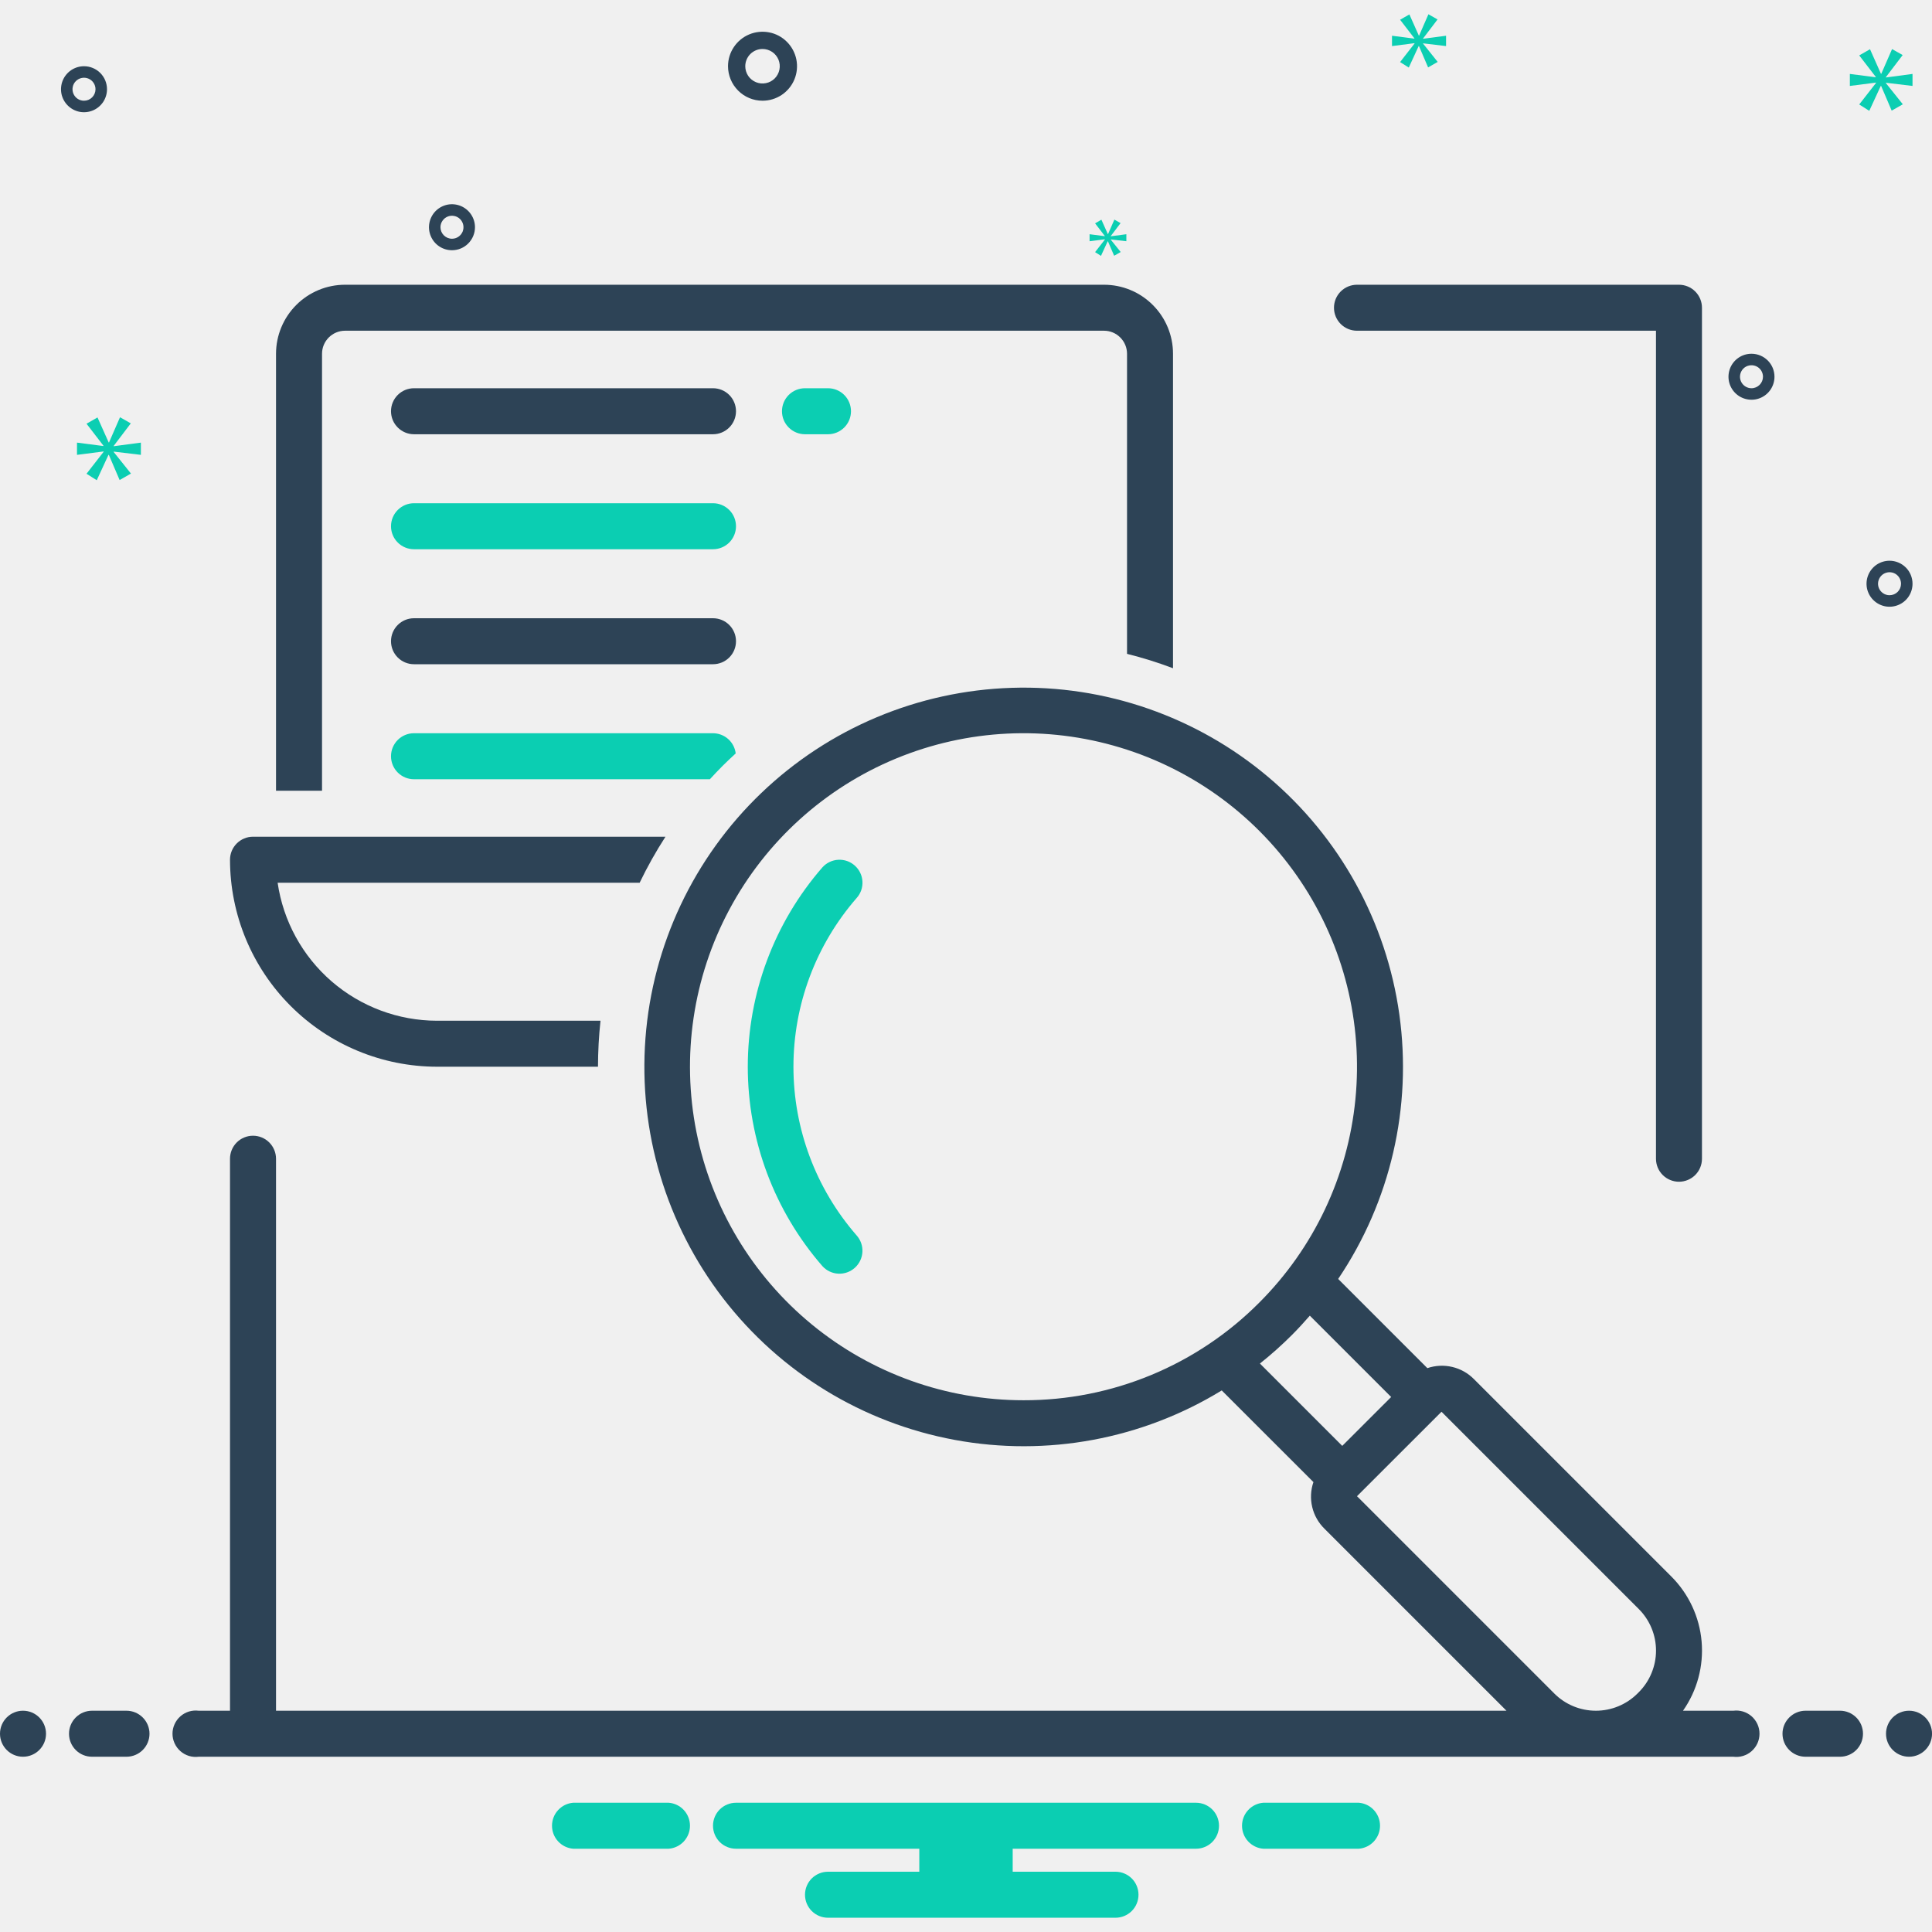
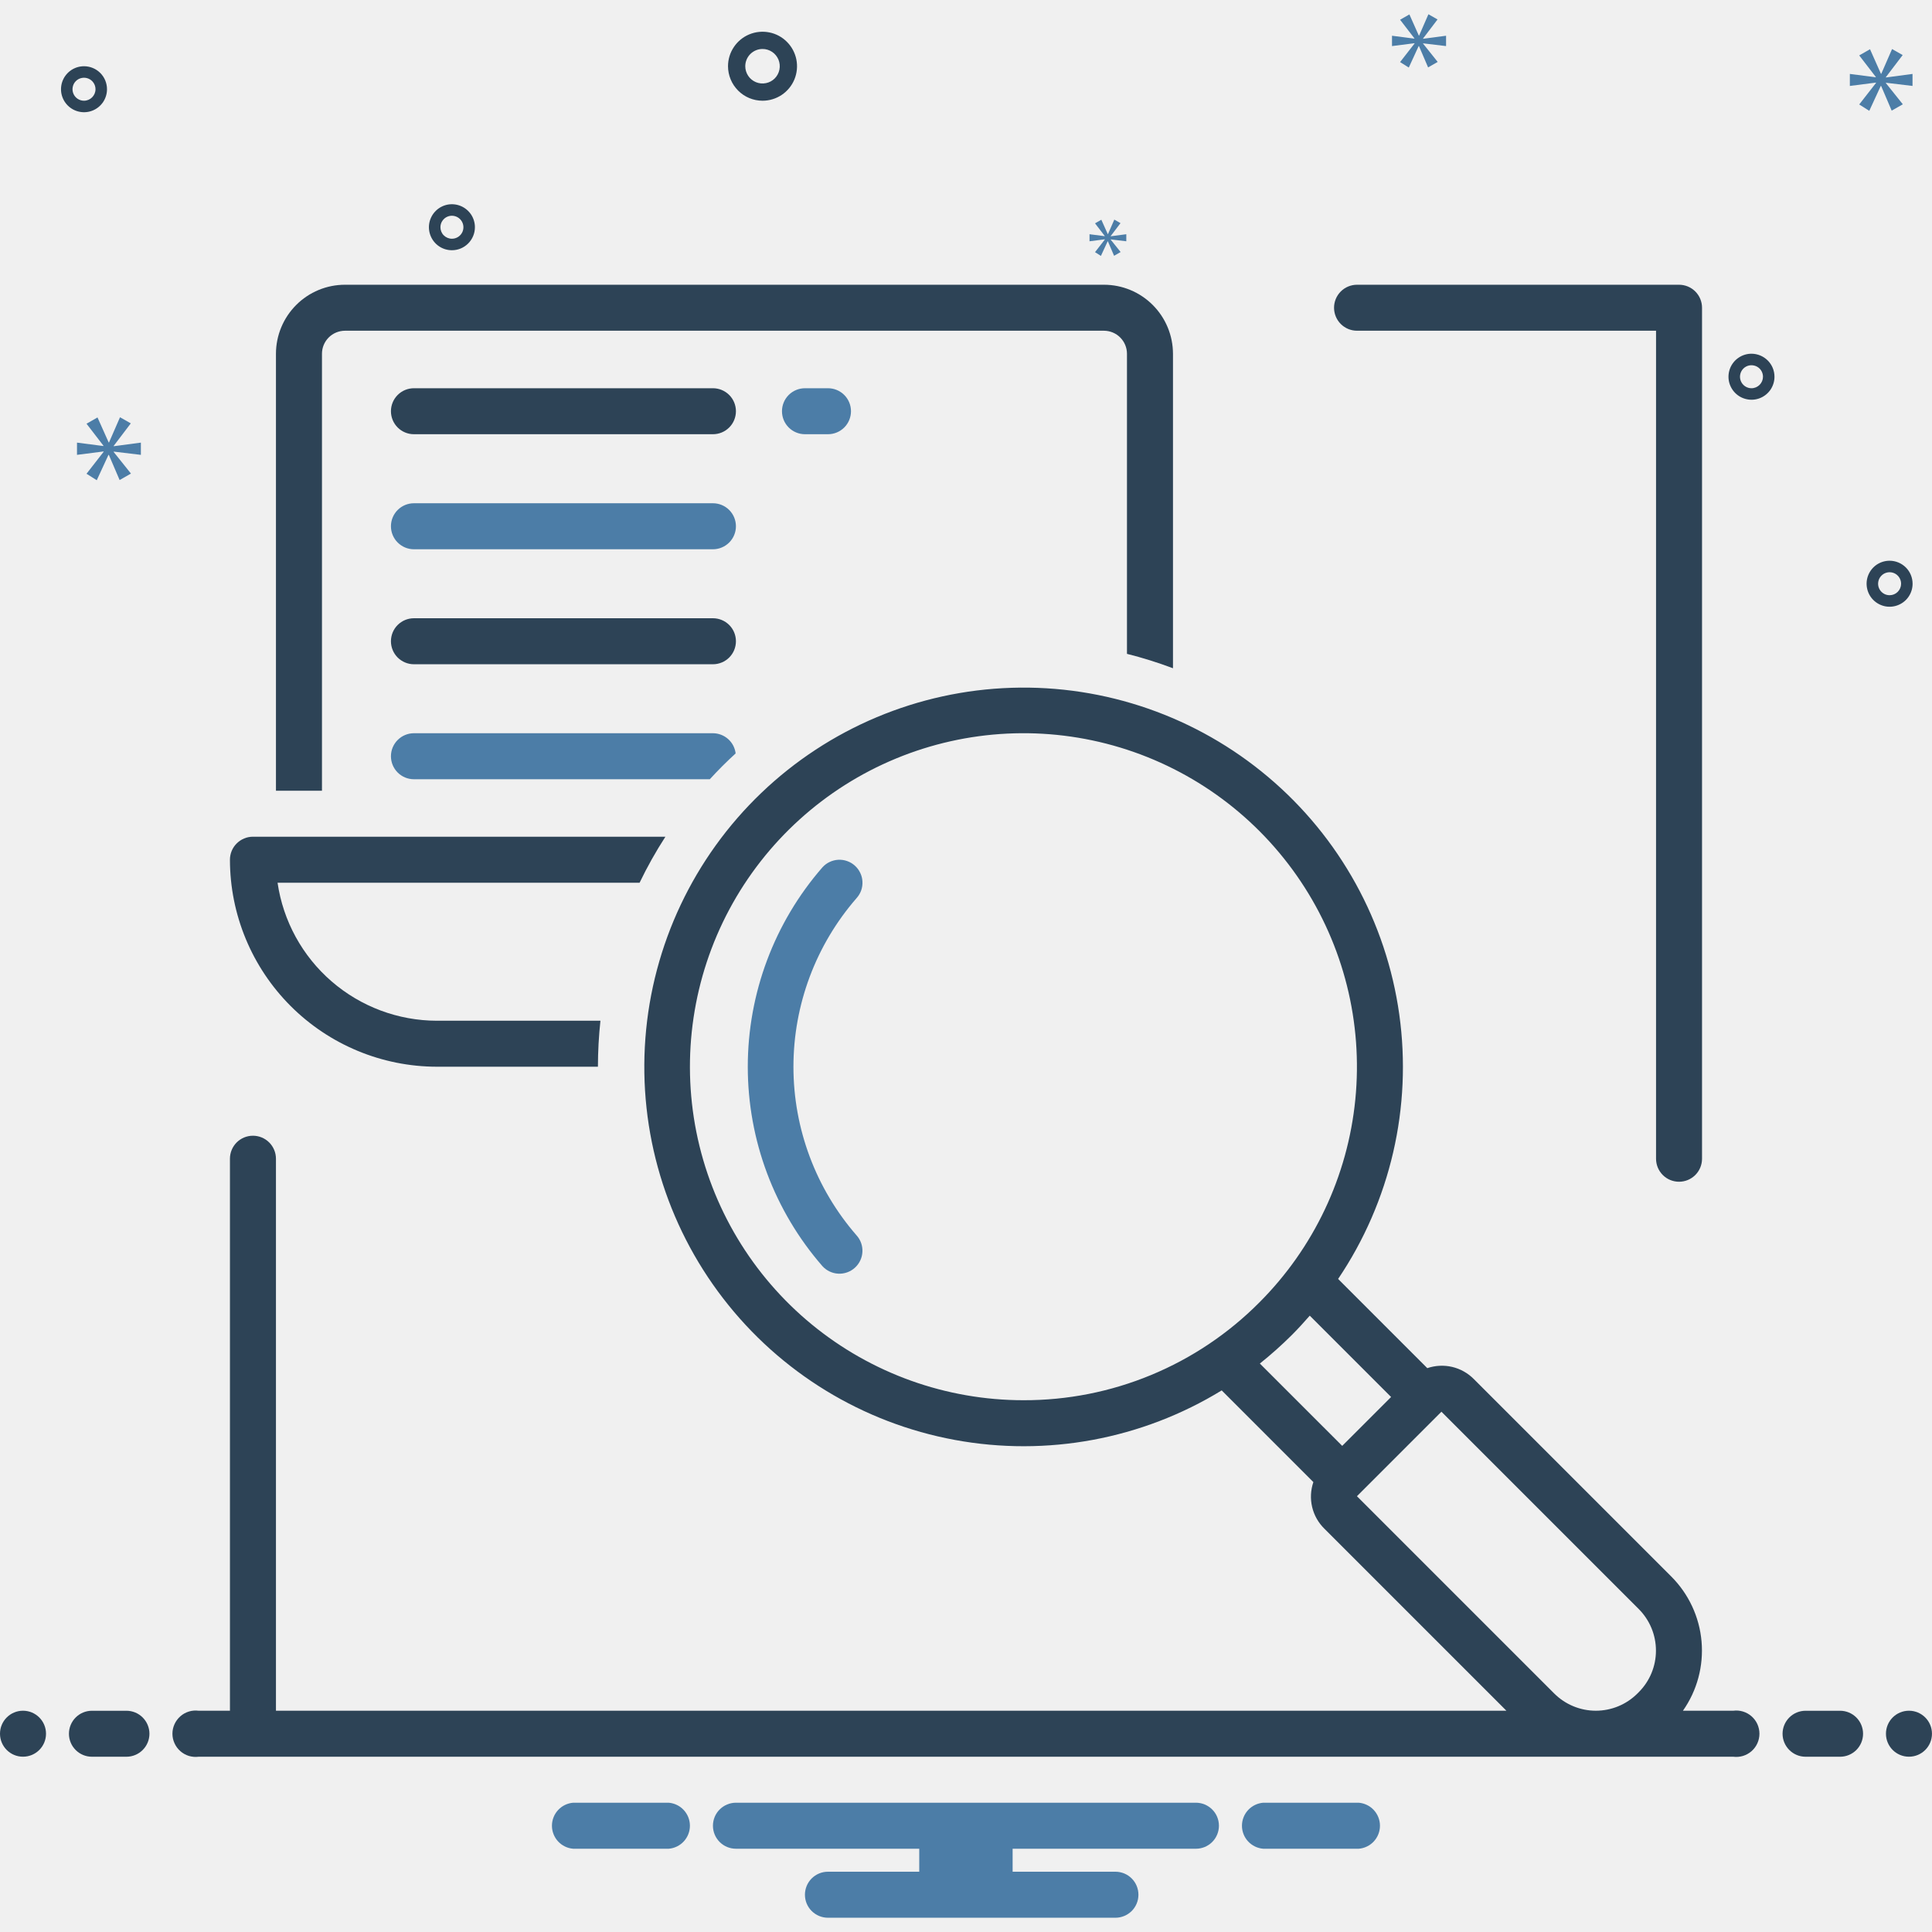
<svg xmlns="http://www.w3.org/2000/svg" width="60" height="60" viewBox="0 0 60 60" fill="none">
-   <g clip-path="url(#clip0_715_32206)">
-     <path d="M22.143 12.057H12.857C12.667 12.057 12.486 12.132 12.352 12.266C12.218 12.4 12.143 12.582 12.143 12.771C12.143 12.961 12.218 13.142 12.352 13.276C12.486 13.41 12.667 13.486 12.857 13.486H22.143C22.332 13.486 22.514 13.41 22.648 13.276C22.782 13.142 22.857 12.961 22.857 12.771C22.857 12.582 22.782 12.4 22.648 12.266C22.514 12.132 22.332 12.057 22.143 12.057Z" fill="#2D4356" />
-     <path d="M24.999 12.057C24.81 12.057 24.628 12.132 24.494 12.266C24.36 12.4 24.285 12.582 24.285 12.771C24.285 12.961 24.36 13.142 24.494 13.276C24.628 13.41 24.81 13.486 24.999 13.486H25.714C25.903 13.486 26.085 13.41 26.219 13.276C26.353 13.142 26.428 12.961 26.428 12.771C26.428 12.582 26.353 12.4 26.219 12.266C26.085 12.132 25.903 12.057 25.714 12.057H24.999Z" fill="#0BCEB2" />
-     <path d="M22.143 15.628H12.857C12.667 15.628 12.486 15.704 12.352 15.838C12.218 15.972 12.143 16.153 12.143 16.343C12.143 16.532 12.218 16.714 12.352 16.848C12.486 16.982 12.667 17.057 12.857 17.057H22.143C22.332 17.057 22.514 16.982 22.648 16.848C22.782 16.714 22.857 16.532 22.857 16.343C22.857 16.153 22.782 15.972 22.648 15.838C22.514 15.704 22.332 15.628 22.143 15.628Z" fill="#0BCEB2" />
-     <path d="M22.143 19.2H12.857C12.667 19.2 12.486 19.275 12.352 19.409C12.218 19.543 12.143 19.725 12.143 19.914C12.143 20.104 12.218 20.285 12.352 20.419C12.486 20.553 12.667 20.628 12.857 20.628H22.143C22.332 20.628 22.514 20.553 22.648 20.419C22.782 20.285 22.857 20.104 22.857 19.914C22.857 19.725 22.782 19.543 22.648 19.409C22.514 19.275 22.332 19.2 22.143 19.2Z" fill="#2D4356" />
-     <path d="M22.143 22.771H12.857C12.667 22.771 12.486 22.846 12.352 22.98C12.218 23.114 12.143 23.296 12.143 23.485C12.143 23.675 12.218 23.857 12.352 23.991C12.486 24.125 12.667 24.2 12.857 24.2H22.046C22.175 24.059 22.306 23.92 22.442 23.784C22.575 23.652 22.711 23.524 22.848 23.398C22.827 23.225 22.744 23.066 22.614 22.951C22.484 22.835 22.316 22.772 22.143 22.771Z" fill="#0BCEB2" />
-     <path d="M10.001 10.986C10.001 10.796 10.076 10.615 10.21 10.481C10.344 10.347 10.526 10.271 10.715 10.271H34.287C34.476 10.271 34.657 10.347 34.791 10.481C34.925 10.615 35.001 10.796 35.001 10.986V20.306C35.485 20.427 35.962 20.576 36.429 20.753V10.986C36.429 10.417 36.203 9.873 35.801 9.471C35.399 9.069 34.855 8.843 34.287 8.843H10.715C10.147 8.843 9.602 9.069 9.201 9.471C8.799 9.873 8.573 10.417 8.572 10.986V24.557H10.001V10.986Z" fill="#2D4356" />
-     <path d="M13.571 33.128H18.571C18.572 32.651 18.598 32.174 18.649 31.7H13.571C12.369 31.698 11.208 31.264 10.299 30.478C9.391 29.691 8.795 28.603 8.622 27.414H19.865C20.102 26.922 20.37 26.444 20.667 25.985H7.857C7.667 25.985 7.486 26.061 7.352 26.195C7.218 26.329 7.143 26.51 7.143 26.7C7.145 28.404 7.822 30.038 9.028 31.243C10.233 32.448 11.867 33.126 13.571 33.128Z" fill="#2D4356" />
-     <path d="M26.55 26.885C26.481 26.822 26.399 26.773 26.311 26.741C26.223 26.71 26.129 26.696 26.035 26.701C25.942 26.705 25.85 26.729 25.765 26.769C25.68 26.809 25.605 26.865 25.542 26.935C24.046 28.652 23.223 30.852 23.223 33.128C23.223 35.405 24.046 37.605 25.542 39.322C25.669 39.462 25.846 39.546 26.035 39.555C26.224 39.564 26.409 39.498 26.549 39.371C26.689 39.244 26.774 39.067 26.783 38.878C26.793 38.689 26.727 38.504 26.6 38.363C25.337 36.912 24.641 35.053 24.641 33.128C24.641 31.204 25.337 29.345 26.6 27.893C26.663 27.824 26.712 27.742 26.744 27.654C26.775 27.566 26.789 27.472 26.784 27.378C26.78 27.285 26.757 27.193 26.716 27.108C26.676 27.023 26.62 26.948 26.55 26.885Z" fill="#0BCEB2" />
-     <path d="M52.142 8.843H42.142C41.953 8.843 41.771 8.918 41.637 9.052C41.503 9.186 41.428 9.367 41.428 9.557C41.428 9.746 41.503 9.928 41.637 10.062C41.771 10.196 41.953 10.271 42.142 10.271H51.428V35.986C51.428 36.175 51.503 36.357 51.637 36.491C51.771 36.624 51.953 36.7 52.142 36.7C52.331 36.7 52.513 36.624 52.647 36.491C52.781 36.357 52.856 36.175 52.856 35.986V9.557C52.856 9.367 52.781 9.186 52.647 9.052C52.513 8.918 52.331 8.843 52.142 8.843Z" fill="#2D4356" />
-     <path d="M0.714 54.557C1.109 54.557 1.429 54.237 1.429 53.843C1.429 53.448 1.109 53.128 0.714 53.128C0.32 53.128 0 53.448 0 53.843C0 54.237 0.32 54.557 0.714 54.557Z" fill="#2D4356" />
-     <path d="M3.928 53.128H2.857C2.667 53.128 2.486 53.204 2.352 53.338C2.218 53.472 2.143 53.653 2.143 53.843C2.143 54.032 2.218 54.214 2.352 54.348C2.486 54.482 2.667 54.557 2.857 54.557H3.928C4.118 54.557 4.299 54.482 4.433 54.348C4.567 54.214 4.643 54.032 4.643 53.843C4.643 53.653 4.567 53.472 4.433 53.338C4.299 53.204 4.118 53.128 3.928 53.128Z" fill="#2D4356" />
-     <path d="M57.143 53.128H56.072C55.882 53.128 55.701 53.204 55.567 53.338C55.433 53.472 55.357 53.653 55.357 53.843C55.357 54.032 55.433 54.214 55.567 54.348C55.701 54.482 55.882 54.557 56.072 54.557H57.143C57.333 54.557 57.514 54.482 57.648 54.348C57.782 54.214 57.857 54.032 57.857 53.843C57.857 53.653 57.782 53.472 57.648 53.338C57.514 53.204 57.333 53.128 57.143 53.128Z" fill="#2D4356" />
-     <path d="M59.287 54.557C59.681 54.557 60.001 54.237 60.001 53.843C60.001 53.448 59.681 53.128 59.287 53.128C58.892 53.128 58.572 53.448 58.572 53.843C58.572 54.237 58.892 54.557 59.287 54.557Z" fill="#2D4356" />
-     <path d="M42.199 55.986H39.232C39.052 56 38.885 56.081 38.762 56.214C38.64 56.346 38.572 56.52 38.572 56.7C38.572 56.88 38.64 57.053 38.762 57.186C38.885 57.318 39.052 57.4 39.232 57.414H42.199C42.378 57.4 42.546 57.318 42.668 57.186C42.79 57.053 42.858 56.88 42.858 56.7C42.858 56.52 42.79 56.346 42.668 56.214C42.546 56.081 42.378 56 42.199 55.986Z" fill="#0BCEB2" />
-     <path d="M20.769 55.986H17.802C17.622 56 17.455 56.081 17.333 56.214C17.21 56.346 17.143 56.52 17.143 56.7C17.143 56.88 17.21 57.053 17.333 57.186C17.455 57.318 17.622 57.4 17.802 57.414H20.769C20.948 57.4 21.116 57.318 21.238 57.186C21.36 57.053 21.428 56.88 21.428 56.7C21.428 56.52 21.36 56.346 21.238 56.214C21.116 56.081 20.948 56 20.769 55.986Z" fill="#0BCEB2" />
-     <path d="M37.143 55.986H22.857C22.667 55.986 22.486 56.061 22.352 56.195C22.218 56.329 22.143 56.51 22.143 56.7C22.143 56.889 22.218 57.071 22.352 57.205C22.486 57.339 22.667 57.414 22.857 57.414H28.55V58.128H25.714C25.525 58.128 25.343 58.204 25.209 58.337C25.075 58.471 25 58.653 25 58.843C25 59.032 25.075 59.214 25.209 59.348C25.343 59.482 25.525 59.557 25.714 59.557H34.643C34.832 59.557 35.014 59.482 35.148 59.348C35.282 59.214 35.357 59.032 35.357 58.843C35.357 58.653 35.282 58.471 35.148 58.337C35.014 58.204 34.832 58.128 34.643 58.128H31.45V57.414H37.143C37.332 57.414 37.514 57.339 37.648 57.205C37.782 57.071 37.857 56.889 37.857 56.7C37.857 56.51 37.782 56.329 37.648 56.195C37.514 56.061 37.332 55.986 37.143 55.986Z" fill="#0BCEB2" />
-     <path d="M53.829 53.128H52.267C52.707 52.502 52.911 51.74 52.845 50.978C52.779 50.215 52.445 49.5 51.904 48.959L45.777 42.832C45.592 42.644 45.358 42.512 45.102 42.452C44.846 42.391 44.577 42.404 44.328 42.489L41.558 39.719C43.183 37.31 43.86 34.385 43.458 31.506C43.056 28.628 41.605 26 39.382 24.127C37.16 22.254 34.324 21.269 31.419 21.361C28.514 21.453 25.746 22.615 23.646 24.625C21.547 26.634 20.264 29.349 20.045 32.247C19.826 35.145 20.686 38.021 22.46 40.324C24.234 42.626 26.796 44.191 29.654 44.718C32.512 45.246 35.464 44.698 37.942 43.181L40.79 46.028C40.704 46.277 40.691 46.545 40.752 46.802C40.812 47.058 40.945 47.292 41.133 47.476L46.785 53.128H8.572V35.986C8.572 35.796 8.496 35.614 8.362 35.48C8.228 35.346 8.047 35.271 7.857 35.271C7.668 35.271 7.486 35.346 7.352 35.48C7.218 35.614 7.143 35.796 7.143 35.986V53.128H6.171C6.069 53.115 5.966 53.124 5.868 53.153C5.77 53.183 5.68 53.234 5.603 53.301C5.526 53.369 5.464 53.452 5.422 53.545C5.379 53.639 5.357 53.74 5.357 53.843C5.357 53.945 5.379 54.046 5.422 54.14C5.464 54.233 5.526 54.316 5.603 54.384C5.68 54.452 5.77 54.502 5.868 54.532C5.966 54.562 6.069 54.57 6.171 54.557H53.829C53.931 54.57 54.034 54.562 54.132 54.532C54.23 54.502 54.321 54.452 54.398 54.384C54.475 54.316 54.536 54.233 54.579 54.14C54.621 54.046 54.643 53.945 54.643 53.843C54.643 53.74 54.621 53.639 54.579 53.545C54.536 53.452 54.475 53.369 54.398 53.301C54.321 53.234 54.23 53.183 54.132 53.153C54.034 53.124 53.931 53.115 53.829 53.128ZM31.786 43.486C29.39 43.486 27.067 42.655 25.215 41.135C23.363 39.614 22.095 37.499 21.627 35.149C21.16 32.799 21.521 30.359 22.651 28.246C23.781 26.132 25.608 24.476 27.822 23.559C30.036 22.642 32.499 22.521 34.792 23.217C37.085 23.912 39.066 25.381 40.397 27.374C41.729 29.366 42.328 31.759 42.093 34.143C41.858 36.528 40.804 38.757 39.109 40.452C38.15 41.417 37.009 42.181 35.752 42.702C34.494 43.223 33.147 43.489 31.786 43.486ZM39.128 42.346C39.475 42.07 39.806 41.775 40.119 41.462C40.314 41.267 40.498 41.065 40.678 40.859L43.204 43.385L41.685 44.903L39.128 42.346ZM48.27 52.593L42.143 46.466L44.767 43.843L50.894 49.97C51.063 50.139 51.198 50.341 51.29 50.562C51.382 50.784 51.429 51.022 51.429 51.262C51.429 51.502 51.381 51.739 51.289 51.961C51.198 52.183 51.063 52.384 50.893 52.554L50.854 52.593C50.511 52.936 50.046 53.128 49.562 53.128C49.077 53.128 48.612 52.936 48.27 52.593Z" fill="#2D4356" />
-     <path d="M23.681 3.128C23.893 3.128 24.1 3.065 24.276 2.948C24.452 2.83 24.59 2.663 24.671 2.467C24.752 2.271 24.773 2.056 24.732 1.848C24.69 1.64 24.588 1.449 24.438 1.299C24.289 1.149 24.098 1.047 23.89 1.006C23.682 0.965 23.467 0.986 23.271 1.067C23.075 1.148 22.908 1.285 22.79 1.462C22.672 1.638 22.609 1.845 22.609 2.057C22.61 2.341 22.723 2.613 22.924 2.814C23.124 3.015 23.397 3.128 23.681 3.128ZM23.681 1.521C23.787 1.521 23.89 1.553 23.978 1.611C24.067 1.67 24.135 1.754 24.176 1.852C24.216 1.95 24.227 2.058 24.206 2.161C24.186 2.265 24.134 2.361 24.06 2.436C23.985 2.511 23.889 2.562 23.785 2.582C23.681 2.603 23.574 2.592 23.476 2.552C23.378 2.511 23.294 2.443 23.235 2.355C23.177 2.266 23.145 2.163 23.145 2.057C23.145 1.915 23.202 1.779 23.302 1.678C23.403 1.578 23.539 1.521 23.681 1.521Z" fill="#2D4356" />
-     <path d="M58.681 17.414C58.54 17.414 58.402 17.456 58.284 17.534C58.167 17.613 58.075 17.724 58.021 17.855C57.967 17.985 57.953 18.129 57.98 18.268C58.008 18.406 58.076 18.534 58.176 18.633C58.276 18.733 58.403 18.801 58.542 18.829C58.68 18.857 58.824 18.842 58.954 18.788C59.085 18.734 59.197 18.643 59.275 18.525C59.353 18.408 59.395 18.27 59.395 18.128C59.395 17.939 59.32 17.757 59.186 17.623C59.052 17.49 58.87 17.414 58.681 17.414ZM58.681 18.485C58.61 18.485 58.541 18.465 58.483 18.425C58.424 18.386 58.378 18.33 58.351 18.265C58.324 18.2 58.317 18.128 58.331 18.059C58.345 17.989 58.379 17.926 58.428 17.876C58.478 17.826 58.542 17.792 58.611 17.778C58.681 17.764 58.752 17.771 58.818 17.798C58.883 17.825 58.939 17.871 58.978 17.93C59.017 17.989 59.038 18.058 59.038 18.128C59.038 18.223 59.001 18.314 58.934 18.381C58.867 18.448 58.776 18.485 58.681 18.485Z" fill="#2D4356" />
-     <path d="M2.609 2.057C2.468 2.057 2.329 2.099 2.212 2.177C2.095 2.256 2.003 2.367 1.949 2.498C1.895 2.628 1.881 2.772 1.908 2.911C1.936 3.049 2.004 3.176 2.104 3.276C2.204 3.376 2.331 3.444 2.469 3.472C2.608 3.499 2.752 3.485 2.882 3.431C3.013 3.377 3.124 3.285 3.203 3.168C3.281 3.051 3.323 2.912 3.323 2.771C3.323 2.582 3.248 2.4 3.114 2.266C2.98 2.132 2.798 2.057 2.609 2.057ZM2.609 3.128C2.538 3.128 2.469 3.107 2.41 3.068C2.352 3.029 2.306 2.973 2.279 2.908C2.252 2.843 2.245 2.771 2.259 2.701C2.272 2.632 2.306 2.569 2.356 2.519C2.406 2.469 2.47 2.435 2.539 2.421C2.608 2.407 2.68 2.414 2.745 2.441C2.811 2.468 2.867 2.514 2.906 2.573C2.945 2.631 2.966 2.701 2.966 2.771C2.966 2.866 2.928 2.957 2.861 3.024C2.794 3.091 2.704 3.128 2.609 3.128Z" fill="#2D4356" />
-     <path d="M54.394 10.986C54.253 10.986 54.115 11.027 53.997 11.106C53.88 11.184 53.788 11.296 53.734 11.426C53.68 11.557 53.666 11.701 53.693 11.839C53.721 11.978 53.789 12.105 53.889 12.205C53.989 12.305 54.116 12.373 54.255 12.4C54.393 12.428 54.537 12.414 54.667 12.36C54.798 12.306 54.909 12.214 54.988 12.097C55.066 11.979 55.108 11.841 55.108 11.7C55.108 11.51 55.033 11.329 54.899 11.195C54.765 11.061 54.583 10.986 54.394 10.986ZM54.394 12.057C54.323 12.057 54.254 12.036 54.196 11.997C54.137 11.957 54.091 11.902 54.064 11.836C54.037 11.771 54.03 11.699 54.044 11.63C54.057 11.561 54.092 11.497 54.141 11.447C54.191 11.397 54.255 11.363 54.324 11.35C54.394 11.336 54.465 11.343 54.531 11.37C54.596 11.397 54.652 11.443 54.691 11.501C54.73 11.56 54.751 11.629 54.751 11.7C54.751 11.794 54.713 11.885 54.646 11.952C54.579 12.019 54.489 12.057 54.394 12.057Z" fill="#2D4356" />
-     <path d="M14.751 7.057C14.751 6.916 14.709 6.778 14.63 6.66C14.552 6.543 14.44 6.451 14.31 6.397C14.179 6.343 14.036 6.329 13.897 6.356C13.759 6.384 13.631 6.452 13.531 6.552C13.432 6.652 13.364 6.779 13.336 6.918C13.308 7.056 13.323 7.2 13.377 7.33C13.431 7.461 13.522 7.572 13.64 7.651C13.757 7.729 13.895 7.771 14.037 7.771C14.226 7.771 14.408 7.696 14.541 7.562C14.675 7.428 14.751 7.246 14.751 7.057ZM13.679 7.057C13.679 6.986 13.7 6.917 13.74 6.859C13.779 6.8 13.835 6.754 13.9 6.727C13.965 6.7 14.037 6.693 14.106 6.707C14.175 6.72 14.239 6.754 14.289 6.804C14.339 6.854 14.373 6.918 14.387 6.987C14.401 7.057 14.393 7.128 14.367 7.194C14.339 7.259 14.294 7.315 14.235 7.354C14.176 7.393 14.107 7.414 14.037 7.414C13.942 7.414 13.851 7.376 13.784 7.309C13.717 7.242 13.68 7.152 13.679 7.057Z" fill="#2D4356" />
-     <path d="M3.531 13.847L4.062 13.148L3.727 12.958L3.386 13.74H3.375L3.028 12.964L2.687 13.159L3.212 13.841V13.852L2.391 13.746V14.126L3.218 14.02V14.031L2.687 14.713L3.005 14.914L3.369 14.126H3.38L3.715 14.908L4.067 14.707L3.531 14.037V14.025L4.375 14.126V13.746L3.531 13.858V13.847Z" fill="#0BCEB2" />
-     <path d="M34.314 7.438L34.009 7.83L34.192 7.946L34.401 7.492H34.407L34.601 7.943L34.804 7.827L34.495 7.441V7.435L34.98 7.492V7.274L34.495 7.338V7.332L34.8 6.929L34.608 6.82L34.411 7.27H34.405L34.205 6.823L34.009 6.936L34.311 7.329V7.335L33.838 7.274V7.492L34.314 7.431V7.438Z" fill="#0BCEB2" />
-     <path d="M59.395 2.669V2.296L58.568 2.406V2.395L59.089 1.71L58.76 1.524L58.425 2.291H58.414L58.075 1.529L57.74 1.721L58.255 2.39V2.4L57.449 2.296V2.669L58.261 2.565V2.576L57.74 3.244L58.052 3.442L58.409 2.669H58.42L58.748 3.436L59.094 3.239L58.568 2.581V2.57L59.395 2.669Z" fill="#0BCEB2" />
-     <path d="M44.195 1.195L44.644 0.604L44.361 0.443L44.072 1.105H44.063L43.77 0.448L43.481 0.613L43.925 1.19V1.2L43.23 1.11V1.431L43.93 1.341V1.351L43.481 1.928L43.751 2.098L44.058 1.431H44.067L44.351 2.093L44.649 1.923L44.195 1.355V1.346L44.909 1.431V1.11L44.195 1.204V1.195Z" fill="#0BCEB2" />
+   <g clip-path="url(#clip0_2_6873)">
+     <path d="M22.141 12.057H12.855C12.665 12.057 12.484 12.132 12.35 12.266C12.216 12.4 12.141 12.582 12.141 12.771C12.141 12.96 12.216 13.142 12.35 13.276C12.484 13.41 12.665 13.485 12.855 13.485H22.141C22.33 13.485 22.512 13.41 22.646 13.276C22.78 13.142 22.855 12.96 22.855 12.771C22.855 12.582 22.78 12.4 22.646 12.266C22.512 12.132 22.33 12.057 22.141 12.057Z" fill="#2D4356" />
+     <path d="M24.999 12.057C24.81 12.057 24.628 12.132 24.494 12.266C24.36 12.4 24.285 12.582 24.285 12.771C24.285 12.96 24.36 13.142 24.494 13.276C24.628 13.41 24.81 13.485 24.999 13.485H25.714C25.903 13.485 26.085 13.41 26.219 13.276C26.353 13.142 26.428 12.96 26.428 12.771C26.428 12.582 26.353 12.4 26.219 12.266C26.085 12.132 25.903 12.057 25.714 12.057H24.999Z" fill="#4C7DA7" />
+     <path d="M22.141 15.629H12.855C12.665 15.629 12.484 15.704 12.35 15.838C12.216 15.972 12.141 16.154 12.141 16.343C12.141 16.533 12.216 16.714 12.35 16.848C12.484 16.982 12.665 17.058 12.855 17.058H22.141C22.33 17.058 22.512 16.982 22.646 16.848C22.78 16.714 22.855 16.533 22.855 16.343C22.855 16.154 22.78 15.972 22.646 15.838C22.512 15.704 22.33 15.629 22.141 15.629Z" fill="#4C7DA7" />
+     <path d="M22.141 19.2H12.855C12.665 19.2 12.484 19.276 12.35 19.409C12.216 19.543 12.141 19.725 12.141 19.915C12.141 20.104 12.216 20.286 12.35 20.42C12.484 20.553 12.665 20.629 12.855 20.629H22.141C22.33 20.629 22.512 20.553 22.646 20.42C22.78 20.286 22.855 20.104 22.855 19.915C22.855 19.725 22.78 19.543 22.646 19.409C22.512 19.276 22.33 19.2 22.141 19.2Z" fill="#2D4356" />
+     <path d="M22.141 22.771H12.855C12.665 22.771 12.484 22.847 12.35 22.981C12.216 23.115 12.141 23.296 12.141 23.486C12.141 23.675 12.216 23.857 12.35 23.991C12.484 24.125 12.665 24.2 12.855 24.2H22.044C22.173 24.06 22.304 23.92 22.44 23.785C22.573 23.652 22.709 23.524 22.846 23.398C22.825 23.225 22.742 23.066 22.612 22.951C22.482 22.836 22.314 22.772 22.141 22.771Z" fill="#4C7DA7" />
+     <path d="M9.999 10.986C9.999 10.796 10.075 10.615 10.208 10.481C10.342 10.347 10.524 10.272 10.713 10.271H34.285C34.474 10.272 34.656 10.347 34.789 10.481C34.923 10.615 34.999 10.796 34.999 10.986V20.306C35.483 20.427 35.96 20.577 36.428 20.753V10.986C36.427 10.418 36.201 9.873 35.799 9.471C35.397 9.069 34.853 8.843 34.285 8.843H10.713C10.145 8.843 9.6 9.069 9.199 9.471C8.797 9.873 8.571 10.418 8.57 10.986V24.557H9.999V10.986Z" fill="#2D4356" />
+     <path d="M13.569 33.128H18.569C18.57 32.651 18.596 32.174 18.647 31.7H13.569C12.367 31.698 11.206 31.264 10.297 30.477C9.389 29.691 8.793 28.603 8.62 27.414H19.863C20.1 26.921 20.368 26.444 20.665 25.985H7.855C7.665 25.985 7.484 26.061 7.35 26.195C7.216 26.328 7.141 26.51 7.141 26.7C7.143 28.404 7.821 30.038 9.026 31.243C10.231 32.448 11.865 33.126 13.569 33.128Z" fill="#2D4356" />
+     <path d="M26.55 26.885C26.481 26.822 26.399 26.773 26.311 26.742C26.223 26.71 26.129 26.696 26.035 26.701C25.942 26.706 25.85 26.729 25.765 26.769C25.68 26.809 25.605 26.866 25.542 26.935C24.046 28.652 23.223 30.852 23.223 33.129C23.223 35.405 24.046 37.605 25.542 39.322C25.669 39.462 25.846 39.546 26.035 39.555C26.224 39.564 26.409 39.498 26.549 39.371C26.689 39.244 26.774 39.067 26.783 38.878C26.793 38.689 26.727 38.504 26.6 38.364C25.337 36.913 24.641 35.053 24.641 33.129C24.641 31.204 25.337 29.345 26.6 27.894C26.663 27.824 26.712 27.743 26.744 27.655C26.775 27.566 26.789 27.473 26.784 27.379C26.78 27.285 26.757 27.193 26.716 27.109C26.676 27.024 26.62 26.948 26.55 26.885Z" fill="#4C7DA7" />
+     <path d="M52.144 8.843H42.144C41.955 8.843 41.773 8.918 41.639 9.052C41.505 9.186 41.43 9.368 41.43 9.557C41.43 9.746 41.505 9.928 41.639 10.062C41.773 10.196 41.955 10.271 42.144 10.271H51.43V35.986C51.43 36.175 51.505 36.357 51.639 36.491C51.773 36.625 51.955 36.7 52.144 36.7C52.333 36.7 52.515 36.625 52.649 36.491C52.783 36.357 52.858 36.175 52.858 35.986V9.557C52.858 9.368 52.783 9.186 52.649 9.052C52.515 8.918 52.333 8.843 52.144 8.843Z" fill="#2D4356" />
+     <path d="M0.714 54.556C1.109 54.556 1.429 54.237 1.429 53.842C1.429 53.448 1.109 53.128 0.714 53.128C0.32 53.128 0 53.448 0 53.842C0 54.237 0.32 54.556 0.714 54.556Z" fill="#2D4356" />
+     <path d="M3.926 53.129H2.855C2.665 53.129 2.484 53.204 2.35 53.338C2.216 53.472 2.141 53.654 2.141 53.843C2.141 54.033 2.216 54.214 2.35 54.348C2.484 54.482 2.665 54.557 2.855 54.557H3.926C4.116 54.557 4.297 54.482 4.431 54.348C4.565 54.214 4.641 54.033 4.641 53.843C4.641 53.654 4.565 53.472 4.431 53.338C4.297 53.204 4.116 53.129 3.926 53.129Z" fill="#2D4356" />
+     <path d="M57.145 53.129H56.074C55.884 53.129 55.703 53.204 55.569 53.338C55.435 53.472 55.359 53.654 55.359 53.843C55.359 54.033 55.435 54.214 55.569 54.348C55.703 54.482 55.884 54.557 56.074 54.557H57.145C57.334 54.557 57.516 54.482 57.65 54.348C57.784 54.214 57.859 54.033 57.859 53.843C57.859 53.654 57.784 53.472 57.65 53.338C57.516 53.204 57.334 53.129 57.145 53.129Z" fill="#2D4356" />
+     <path d="M59.285 54.556C59.679 54.556 59.999 54.237 59.999 53.842C59.999 53.448 59.679 53.128 59.285 53.128C58.89 53.128 58.57 53.448 58.57 53.842C58.57 54.237 58.89 54.556 59.285 54.556Z" fill="#2D4356" />
+     <path d="M42.197 55.985H39.23C39.05 56 38.883 56.081 38.76 56.214C38.638 56.346 38.57 56.52 38.57 56.7C38.57 56.88 38.638 57.053 38.76 57.186C38.883 57.318 39.05 57.4 39.23 57.414H42.197C42.376 57.4 42.544 57.318 42.666 57.186C42.788 57.053 42.856 56.88 42.856 56.7C42.856 56.52 42.788 56.346 42.666 56.214C42.544 56.081 42.376 56 42.197 55.985Z" fill="#4C7DA7" />
+     <path d="M20.767 55.985H17.8C17.62 56 17.453 56.081 17.331 56.214C17.209 56.346 17.141 56.52 17.141 56.7C17.141 56.88 17.209 57.053 17.331 57.186C17.453 57.318 17.62 57.4 17.8 57.414H20.767C20.947 57.4 21.114 57.318 21.236 57.186C21.358 57.053 21.426 56.88 21.426 56.7C21.426 56.52 21.358 56.346 21.236 56.214C21.114 56.081 20.947 56 20.767 55.985Z" fill="#4C7DA7" />
+     <path d="M37.141 55.985H22.855C22.666 55.985 22.484 56.061 22.35 56.195C22.216 56.328 22.141 56.51 22.141 56.7C22.141 56.889 22.216 57.071 22.35 57.205C22.484 57.339 22.666 57.414 22.855 57.414H28.548V58.128H25.712C25.523 58.128 25.341 58.203 25.207 58.337C25.073 58.471 24.998 58.653 24.998 58.843C24.998 59.032 25.073 59.214 25.207 59.348C25.341 59.481 25.523 59.557 25.712 59.557H34.641C34.83 59.557 35.012 59.481 35.146 59.348C35.28 59.214 35.355 59.032 35.355 58.843C35.355 58.653 35.28 58.471 35.146 58.337C35.012 58.203 34.83 58.128 34.641 58.128H31.448V57.414H37.141C37.33 57.414 37.512 57.339 37.646 57.205C37.78 57.071 37.855 56.889 37.855 56.7C37.855 56.51 37.78 56.328 37.646 56.195C37.512 56.061 37.33 55.985 37.141 55.985Z" fill="#4C7DA7" />
+     <path d="M53.827 53.128H52.265C52.705 52.502 52.91 51.74 52.843 50.977C52.777 50.215 52.443 49.5 51.902 48.959L45.775 42.832C45.59 42.644 45.356 42.512 45.1 42.451C44.844 42.391 44.575 42.404 44.326 42.489L41.556 39.719C43.181 37.31 43.858 34.384 43.456 31.506C43.054 28.628 41.603 25.999 39.38 24.127C37.158 22.254 34.322 21.268 31.417 21.36C28.512 21.452 25.744 22.615 23.644 24.624C21.545 26.634 20.262 29.349 20.043 32.246C19.824 35.144 20.684 38.021 22.458 40.323C24.232 42.626 26.794 44.191 29.652 44.718C32.51 45.246 35.462 44.698 37.941 43.18L40.788 46.028C40.703 46.277 40.689 46.545 40.75 46.802C40.81 47.058 40.943 47.292 41.131 47.476L46.783 53.128H8.57V35.985C8.57 35.796 8.494 35.614 8.36 35.48C8.226 35.346 8.045 35.271 7.855 35.271C7.666 35.271 7.484 35.346 7.35 35.48C7.216 35.614 7.141 35.796 7.141 35.985V53.128H6.169C6.068 53.115 5.964 53.123 5.866 53.153C5.768 53.183 5.678 53.233 5.601 53.301C5.524 53.369 5.462 53.452 5.42 53.545C5.377 53.639 5.355 53.74 5.355 53.842C5.355 53.945 5.377 54.046 5.42 54.139C5.462 54.233 5.524 54.316 5.601 54.384C5.678 54.451 5.768 54.502 5.866 54.532C5.964 54.561 6.068 54.57 6.169 54.557H53.827C53.929 54.57 54.032 54.561 54.13 54.532C54.228 54.502 54.319 54.451 54.396 54.384C54.473 54.316 54.535 54.233 54.577 54.139C54.619 54.046 54.641 53.945 54.641 53.842C54.641 53.74 54.619 53.639 54.577 53.545C54.535 53.452 54.473 53.369 54.396 53.301C54.319 53.233 54.228 53.183 54.13 53.153C54.032 53.123 53.929 53.115 53.827 53.128ZM31.784 43.485C29.388 43.485 27.066 42.654 25.213 41.134C23.361 39.614 22.093 37.499 21.625 35.149C21.158 32.798 21.52 30.359 22.649 28.245C23.779 26.132 25.606 24.476 27.82 23.559C30.034 22.642 32.497 22.521 34.79 23.216C37.083 23.912 39.064 25.381 40.395 27.373C41.727 29.366 42.326 31.758 42.091 34.143C41.856 36.528 40.802 38.757 39.107 40.452C38.148 41.416 37.007 42.181 35.749 42.702C34.492 43.223 33.145 43.489 31.784 43.485ZM39.126 42.346C39.473 42.069 39.804 41.774 40.117 41.462C40.312 41.267 40.496 41.065 40.676 40.859L43.202 43.385L41.684 44.903L39.126 42.346ZM48.268 52.593L42.141 46.466L44.765 43.842L50.892 49.969C51.061 50.139 51.196 50.34 51.288 50.562C51.38 50.784 51.427 51.022 51.427 51.262C51.427 51.502 51.38 51.739 51.288 51.961C51.196 52.183 51.061 52.384 50.891 52.554L50.852 52.593C50.509 52.936 50.044 53.128 49.56 53.128C49.075 53.128 48.611 52.935 48.268 52.593Z" fill="#2D4356" />
+     <path d="M23.681 3.128C23.893 3.128 24.1 3.065 24.276 2.948C24.452 2.83 24.59 2.663 24.671 2.467C24.752 2.271 24.773 2.056 24.732 1.848C24.69 1.64 24.588 1.449 24.438 1.299C24.289 1.149 24.098 1.047 23.89 1.006C23.682 0.965 23.467 0.986 23.271 1.067C23.075 1.148 22.908 1.285 22.79 1.462C22.672 1.638 22.609 1.845 22.609 2.057C22.61 2.341 22.723 2.613 22.924 2.814C23.124 3.015 23.397 3.128 23.681 3.128ZM23.681 1.521C23.787 1.521 23.89 1.552 23.978 1.611C24.067 1.67 24.135 1.754 24.176 1.852C24.216 1.95 24.227 2.057 24.206 2.161C24.186 2.265 24.134 2.361 24.06 2.436C23.985 2.511 23.889 2.562 23.785 2.582C23.681 2.603 23.574 2.592 23.476 2.552C23.378 2.511 23.294 2.443 23.235 2.354C23.177 2.266 23.145 2.163 23.145 2.057C23.145 1.915 23.202 1.779 23.302 1.678C23.403 1.578 23.539 1.521 23.681 1.521Z" fill="#2D4356" />
+     <path d="M58.683 17.414C58.542 17.414 58.404 17.456 58.286 17.534C58.169 17.613 58.077 17.724 58.023 17.855C57.969 17.985 57.955 18.129 57.983 18.268C58.01 18.406 58.078 18.534 58.178 18.633C58.278 18.733 58.405 18.801 58.544 18.829C58.682 18.857 58.826 18.842 58.956 18.788C59.087 18.734 59.199 18.643 59.277 18.525C59.355 18.408 59.397 18.27 59.397 18.128C59.397 17.939 59.322 17.757 59.188 17.623C59.054 17.49 58.872 17.414 58.683 17.414ZM58.683 18.485C58.612 18.485 58.543 18.465 58.485 18.425C58.426 18.386 58.38 18.33 58.353 18.265C58.326 18.2 58.319 18.128 58.333 18.059C58.346 17.989 58.381 17.926 58.431 17.876C58.48 17.826 58.544 17.792 58.613 17.778C58.683 17.764 58.754 17.771 58.82 17.798C58.885 17.825 58.941 17.871 58.98 17.93C59.019 17.989 59.04 18.058 59.04 18.128C59.04 18.223 59.002 18.314 58.935 18.381C58.868 18.448 58.778 18.485 58.683 18.485Z" fill="#2D4356" />
+     <path d="M2.609 2.057C2.468 2.057 2.329 2.099 2.212 2.177C2.095 2.256 2.003 2.367 1.949 2.498C1.895 2.628 1.881 2.772 1.908 2.91C1.936 3.049 2.004 3.176 2.104 3.276C2.204 3.376 2.331 3.444 2.469 3.471C2.608 3.499 2.752 3.485 2.882 3.431C3.013 3.377 3.124 3.285 3.203 3.168C3.281 3.05 3.323 2.912 3.323 2.771C3.323 2.582 3.248 2.4 3.114 2.266C2.98 2.132 2.798 2.057 2.609 2.057ZM2.609 3.128C2.538 3.128 2.469 3.107 2.41 3.068C2.352 3.029 2.306 2.973 2.279 2.908C2.252 2.842 2.245 2.771 2.259 2.701C2.272 2.632 2.306 2.568 2.356 2.518C2.406 2.468 2.47 2.434 2.539 2.421C2.608 2.407 2.68 2.414 2.745 2.441C2.811 2.468 2.867 2.514 2.906 2.573C2.945 2.631 2.966 2.7 2.966 2.771C2.966 2.866 2.928 2.956 2.861 3.023C2.794 3.09 2.704 3.128 2.609 3.128Z" fill="#2D4356" />
+     <path d="M54.394 10.985C54.253 10.985 54.115 11.027 53.997 11.106C53.88 11.184 53.788 11.296 53.734 11.426C53.68 11.557 53.666 11.7 53.693 11.839C53.721 11.977 53.789 12.105 53.889 12.205C53.989 12.305 54.116 12.373 54.255 12.4C54.393 12.428 54.537 12.414 54.667 12.36C54.798 12.306 54.909 12.214 54.988 12.097C55.066 11.979 55.108 11.841 55.108 11.7C55.108 11.51 55.033 11.329 54.899 11.195C54.765 11.061 54.583 10.986 54.394 10.985ZM54.394 12.057C54.323 12.057 54.254 12.036 54.196 11.997C54.137 11.957 54.091 11.902 54.064 11.836C54.037 11.771 54.03 11.699 54.044 11.63C54.057 11.561 54.092 11.497 54.141 11.447C54.191 11.397 54.255 11.363 54.324 11.349C54.394 11.336 54.465 11.343 54.531 11.37C54.596 11.397 54.652 11.443 54.691 11.501C54.73 11.56 54.751 11.629 54.751 11.7C54.751 11.794 54.713 11.885 54.646 11.952C54.579 12.019 54.489 12.057 54.394 12.057Z" fill="#2D4356" />
+     <path d="M14.749 7.057C14.749 6.916 14.707 6.778 14.629 6.66C14.55 6.543 14.438 6.451 14.308 6.397C14.177 6.343 14.034 6.329 13.895 6.356C13.757 6.384 13.629 6.452 13.53 6.552C13.43 6.652 13.362 6.779 13.334 6.918C13.306 7.056 13.321 7.2 13.375 7.33C13.429 7.461 13.52 7.572 13.638 7.651C13.755 7.729 13.893 7.771 14.035 7.771C14.224 7.771 14.405 7.696 14.539 7.562C14.673 7.428 14.749 7.246 14.749 7.057ZM13.678 7.057C13.678 6.986 13.698 6.917 13.738 6.859C13.777 6.8 13.833 6.754 13.898 6.727C13.963 6.7 14.035 6.693 14.104 6.707C14.174 6.721 14.237 6.755 14.287 6.805C14.337 6.854 14.371 6.918 14.385 6.987C14.399 7.057 14.392 7.128 14.365 7.194C14.338 7.259 14.292 7.315 14.233 7.354C14.174 7.393 14.105 7.414 14.035 7.414C13.94 7.414 13.849 7.376 13.782 7.309C13.715 7.243 13.678 7.152 13.678 7.057Z" fill="#2D4356" />
+     <path d="M3.531 13.847L4.062 13.148L3.727 12.958L3.386 13.74H3.375L3.028 12.964L2.687 13.159L3.212 13.841V13.852L2.391 13.746V14.126L3.218 14.02V14.031L2.687 14.713L3.005 14.914L3.369 14.126H3.38L3.715 14.908L4.067 14.707L3.531 14.037V14.025L4.375 14.126V13.746L3.531 13.858V13.847Z" fill="#4C7DA7" />
+     <path d="M34.312 7.438L34.007 7.831L34.19 7.947L34.4 7.493H34.406L34.599 7.944L34.802 7.827L34.493 7.441V7.435L34.978 7.493V7.274L34.493 7.338V7.332L34.798 6.93L34.606 6.82L34.409 7.271H34.403L34.203 6.824L34.007 6.936L34.309 7.329V7.335L33.836 7.274V7.493L34.312 7.432V7.438Z" fill="#4C7DA7" />
+     <path d="M59.395 2.669V2.296L58.568 2.406V2.395L59.089 1.71L58.76 1.523L58.425 2.291H58.414L58.075 1.529L57.74 1.721L58.255 2.39V2.4L57.449 2.296V2.669L58.261 2.565V2.576L57.74 3.244L58.052 3.442L58.409 2.669H58.42L58.748 3.436L59.094 3.239L58.568 2.581V2.57L59.395 2.669Z" fill="#4C7DA7" />
+     <path d="M44.195 1.195L44.644 0.604L44.361 0.443L44.072 1.105H44.063L43.77 0.448L43.481 0.613L43.925 1.19V1.2L43.23 1.11V1.431L43.93 1.342V1.351L43.481 1.928L43.751 2.098L44.058 1.431H44.067L44.351 2.093L44.649 1.923L44.195 1.355V1.346L44.909 1.431V1.11L44.195 1.204V1.195Z" fill="#4C7DA7" />
  </g>
  <defs>
-     <clipPath id="clip0_715_32206">
+     <clipPath id="clip0_2_6873">
      <rect width="60" height="60" fill="white" />
    </clipPath>
  </defs>
</svg>
